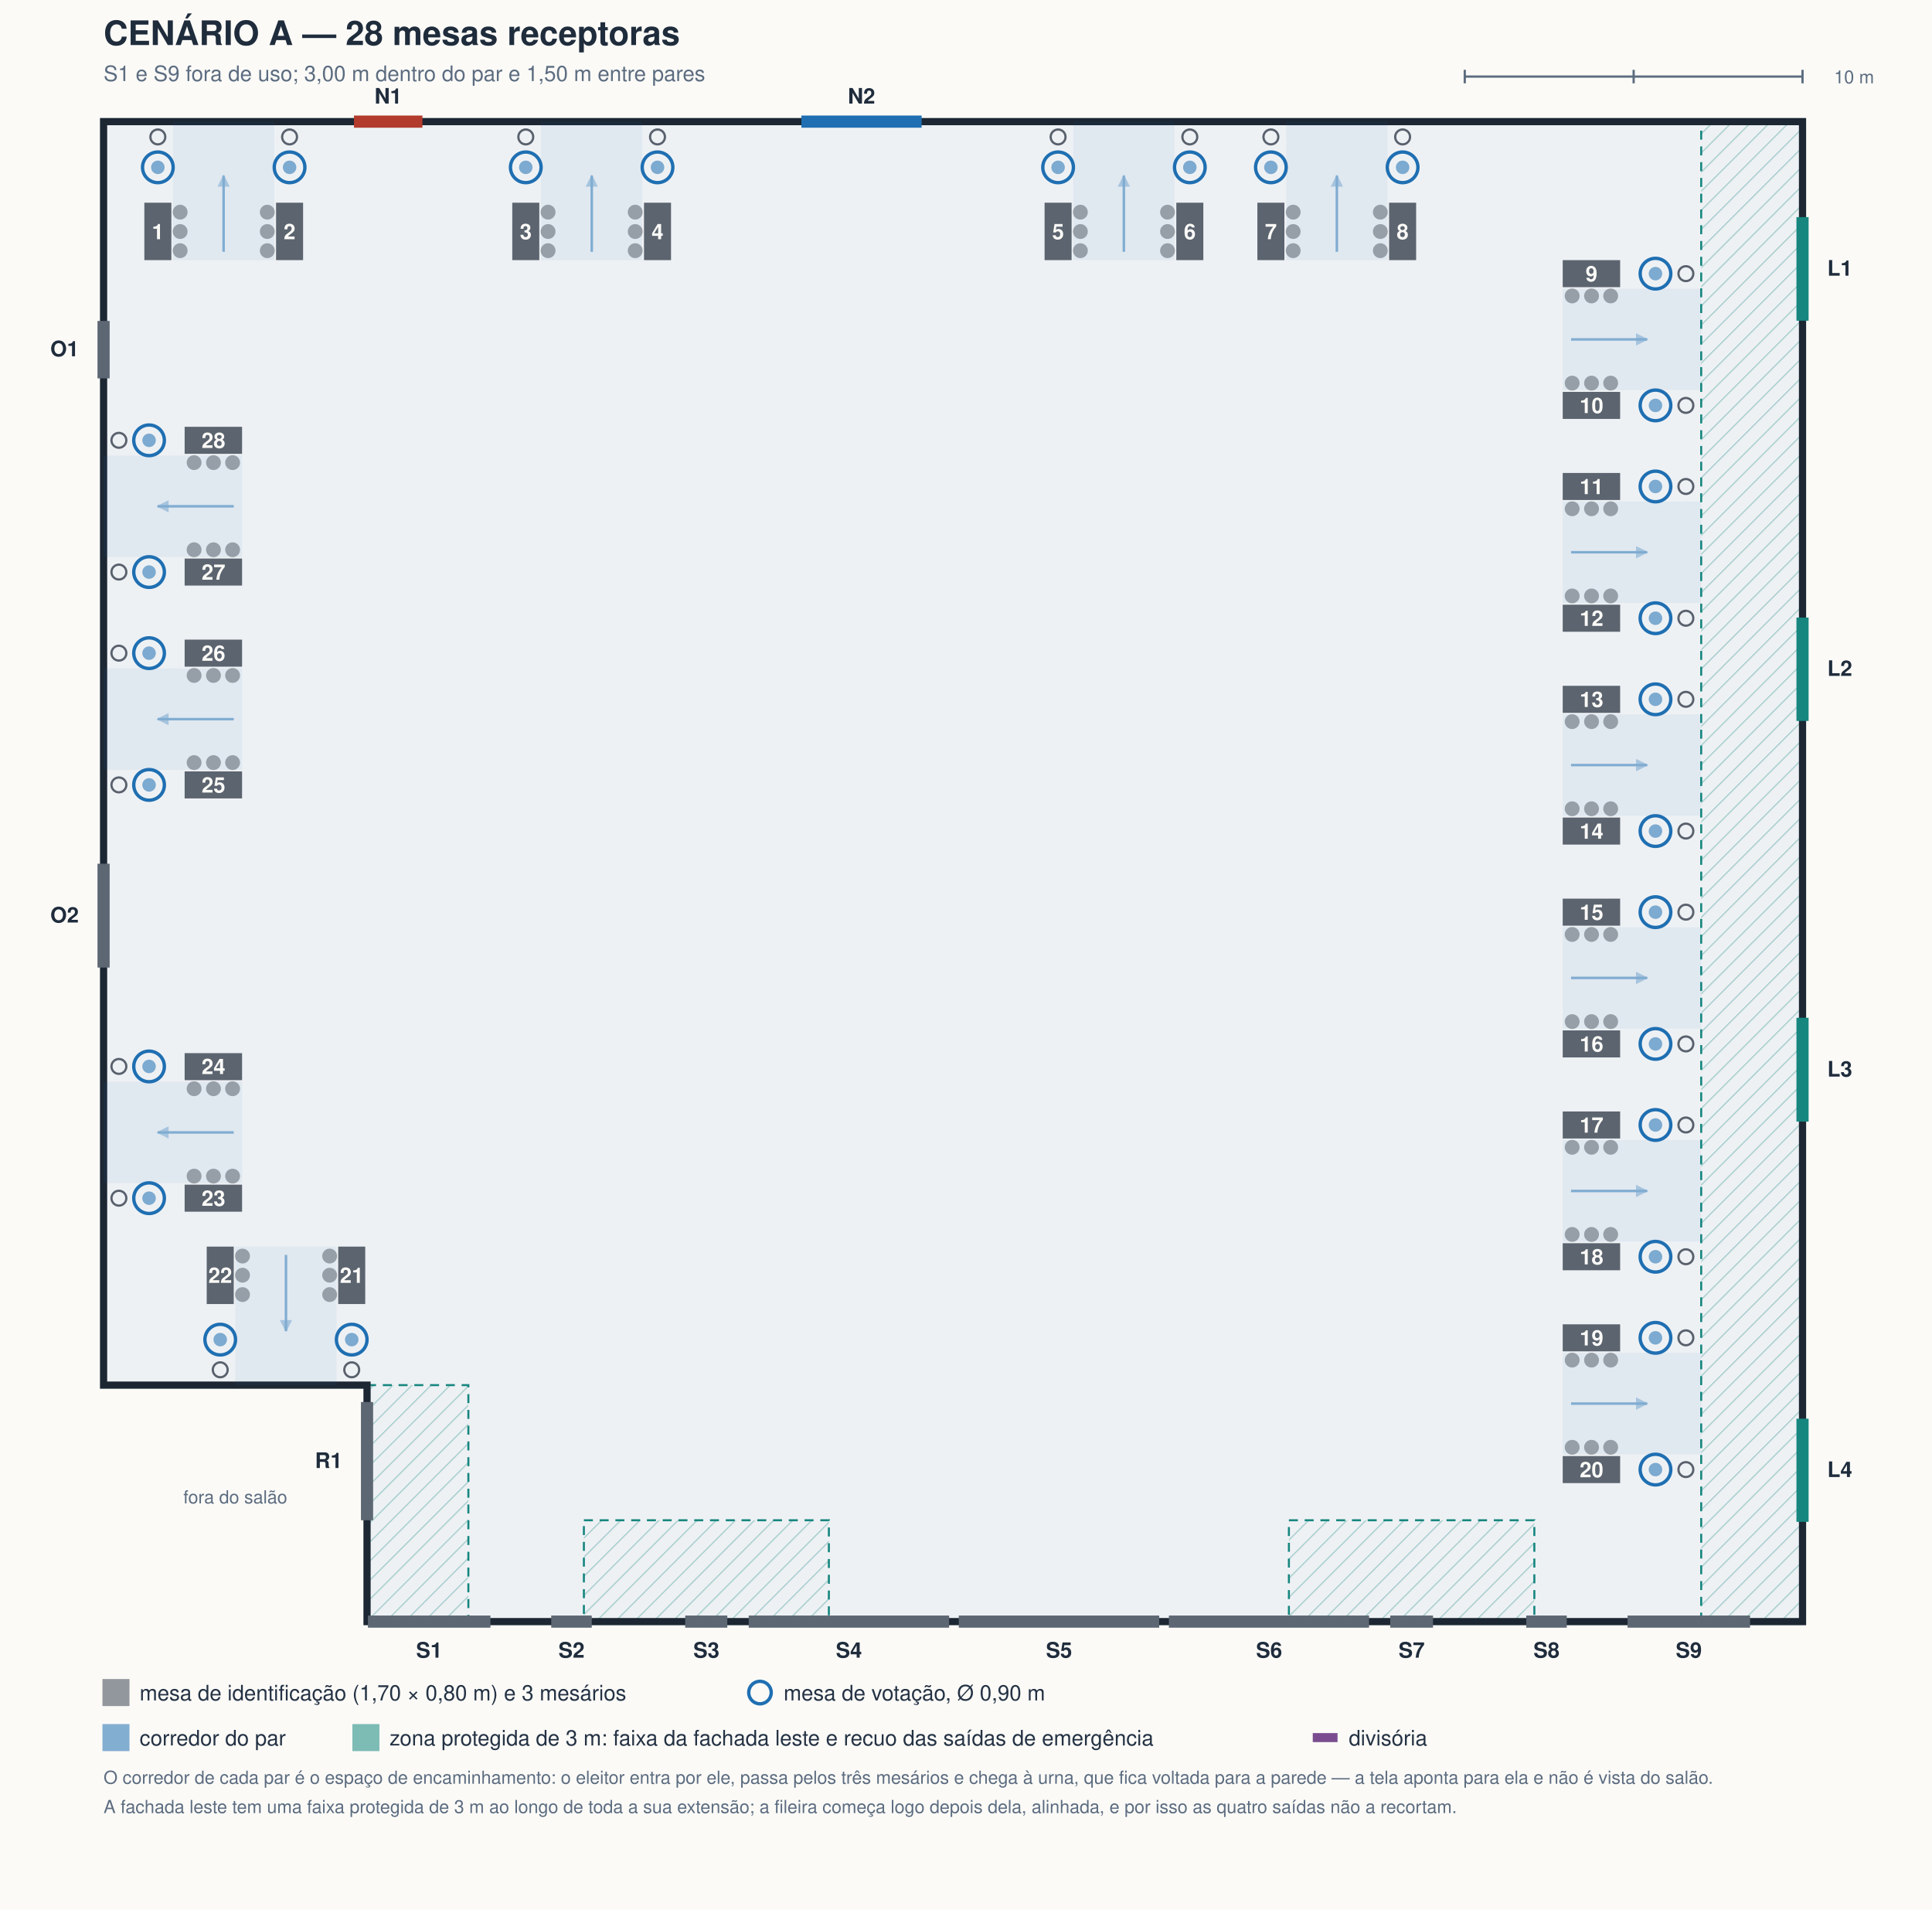
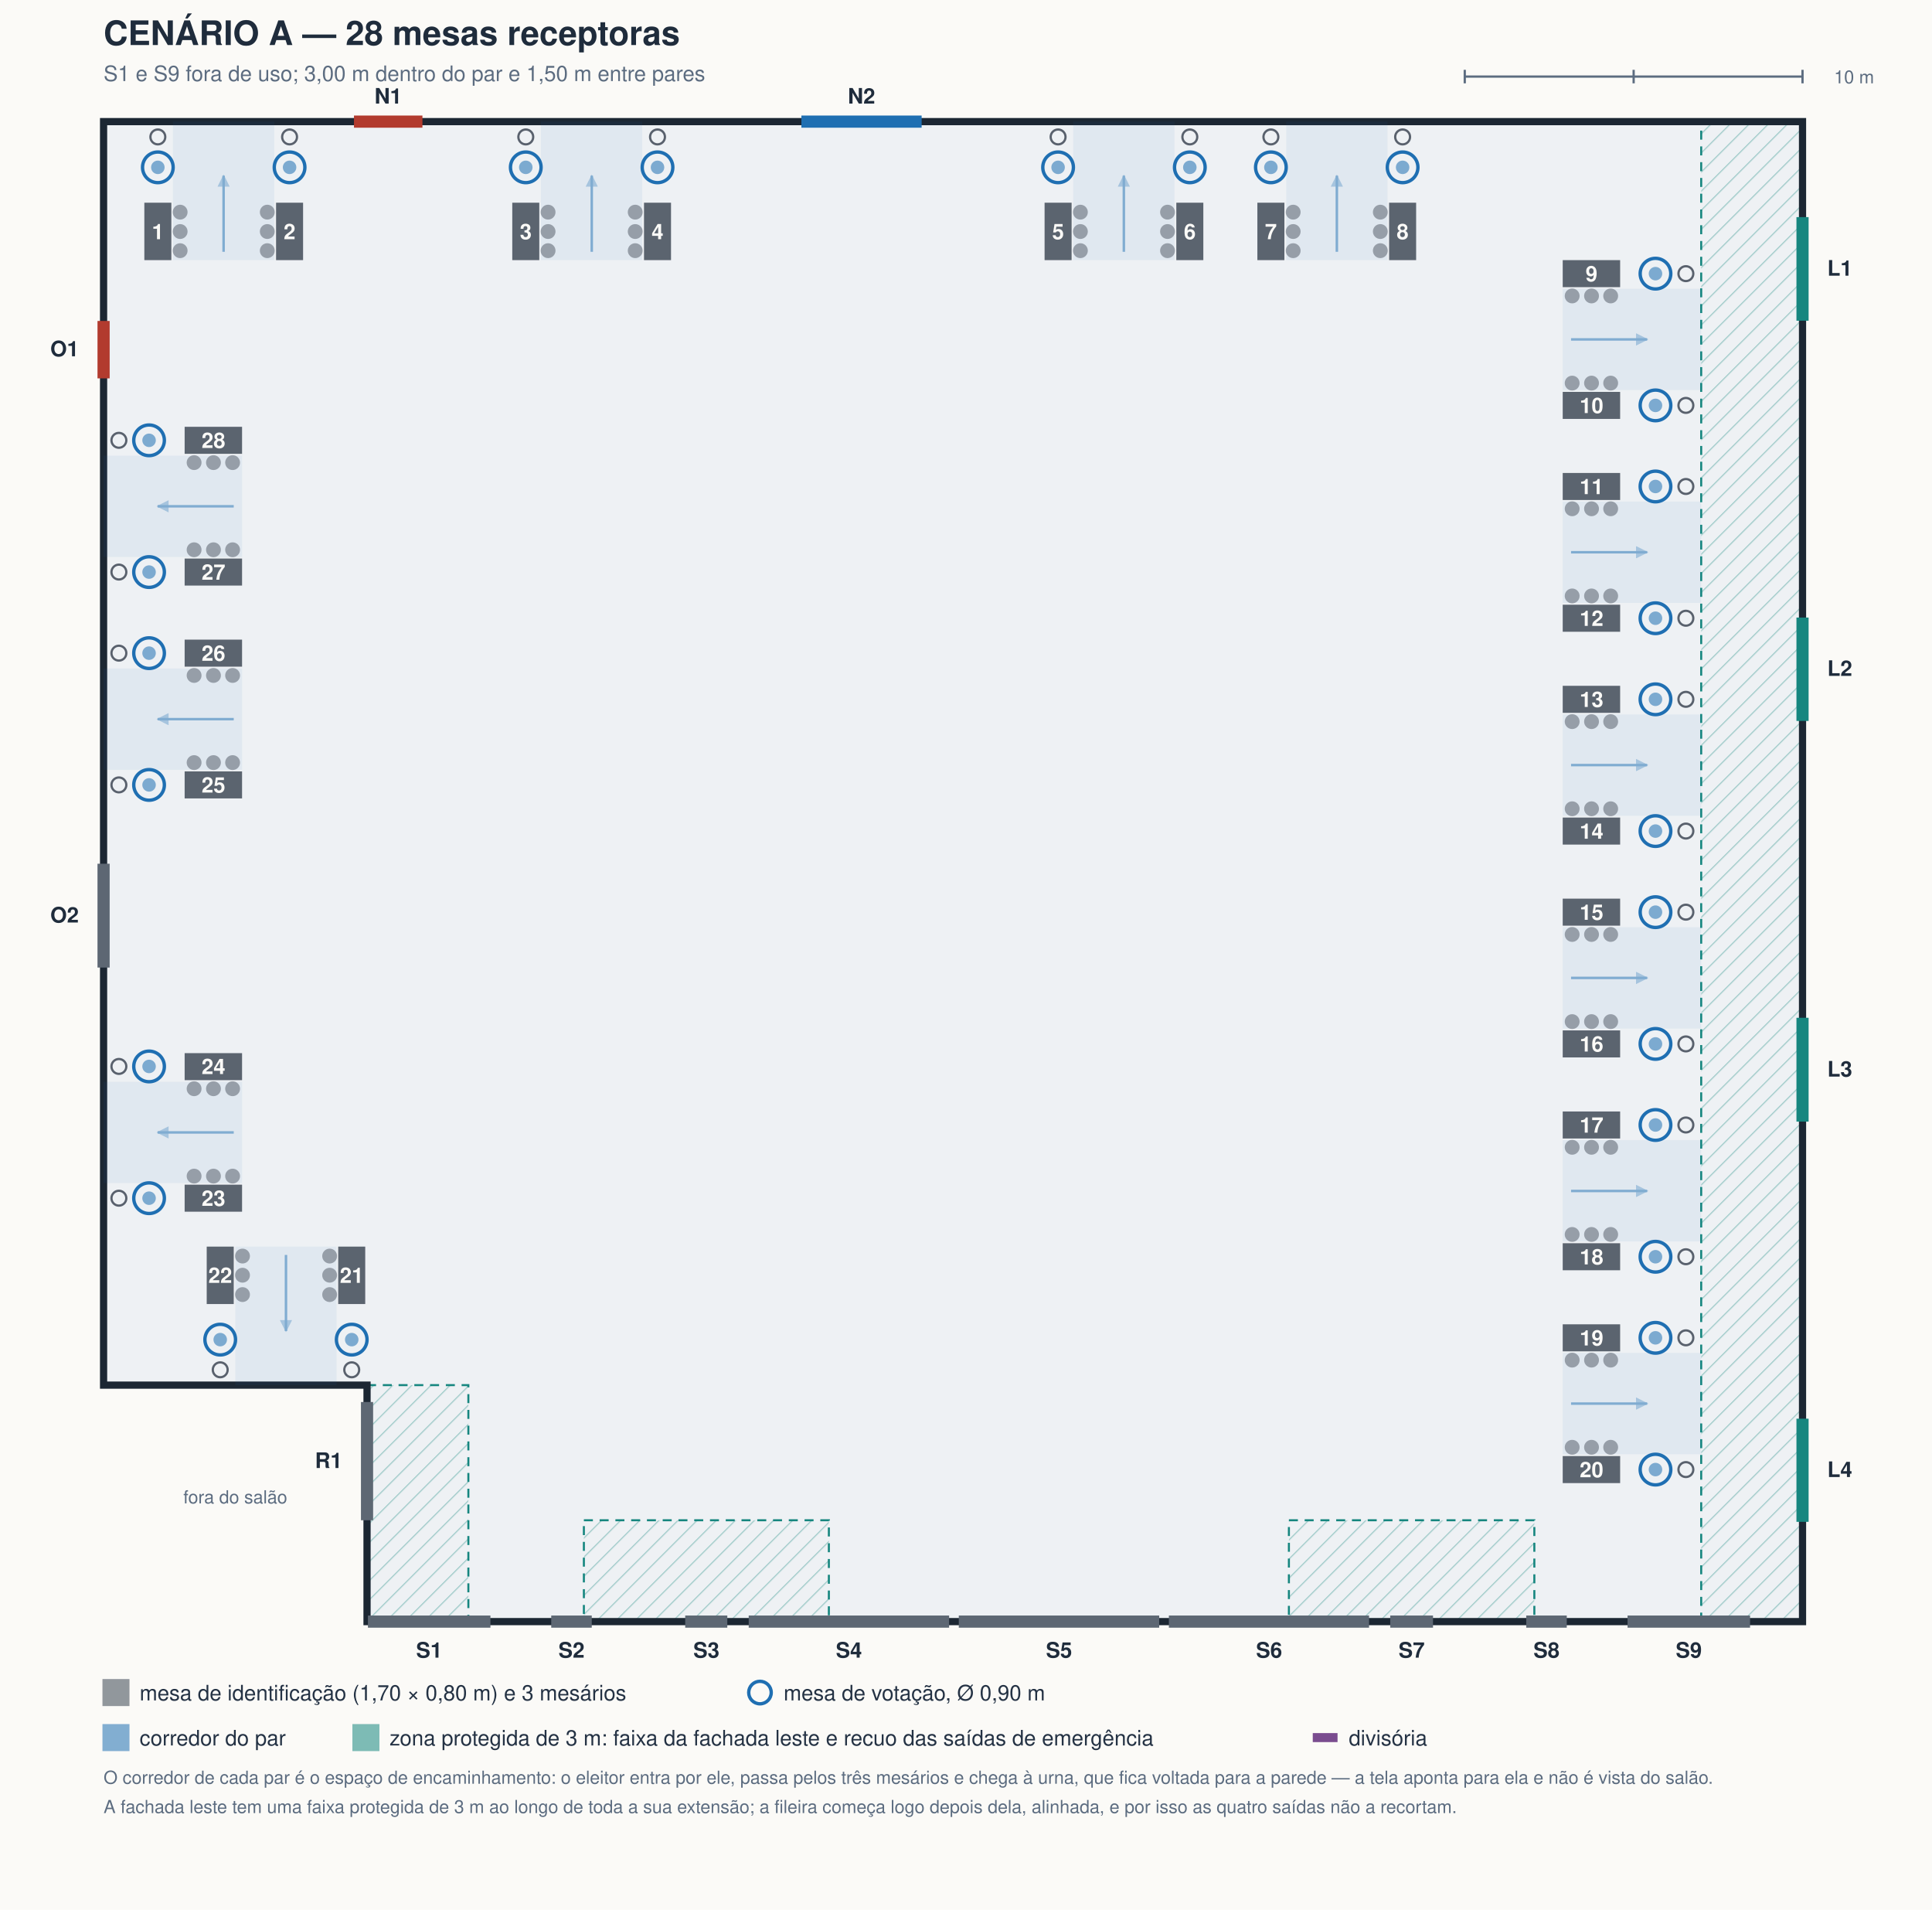
<svg xmlns="http://www.w3.org/2000/svg" viewBox="0 0 858 848" style="width:100%;height:auto" role="img" aria-label="CENÁRIO A — 28 mesas receptoras: S1 e S9 fora de uso; 3,00 m dentro do par e 1,50 m entre pares">
  <rect x="0" y="0" width="858" height="848" fill="#fbfaf7" />
  <defs>
    <marker id="seta" viewBox="0 0 10 10" refX="9" refY="5" markerWidth="5" markerHeight="5" orient="auto-start-reverse">
      <path d="M0 0L10 5L0 10z" fill="#1f6fb2" opacity=".6" />
    </marker>
    <pattern id="hach" width="6" height="6" patternUnits="userSpaceOnUse" patternTransform="rotate(45)">
      <line x1="0" y1="0" x2="0" y2="6" stroke="#16867f" stroke-width="1" opacity=".35" />
    </pattern>
  </defs>
  <polygon points="163.0,720.0 800.5,720.0 800.5,54.0 46.0,54.0 46.0,615.0 163.0,615.0" fill="#eef1f4" />
  <rect x="755.5" y="54.0" width="45.0" height="666.0" fill="url(#hach)" stroke="#16867f" stroke-width="0.9" stroke-dasharray="4 3" />
  <rect x="259.3" y="675.0" width="108.8" height="45.0" fill="url(#hach)" stroke="#16867f" stroke-width="0.9" stroke-dasharray="4 3" />
  <rect x="572.4" y="675.0" width="109.0" height="45.0" fill="url(#hach)" stroke="#16867f" stroke-width="0.9" stroke-dasharray="4 3" />
  <rect x="163.0" y="615.0" width="45.0" height="105.0" fill="url(#hach)" stroke="#16867f" stroke-width="0.9" stroke-dasharray="4 3" />
  <polygon points="163.0,720.0 800.5,720.0 800.5,54.0 46.0,54.0 46.0,615.0 163.0,615.0" fill="none" stroke="#1c2733" stroke-width="3.2" />
  <line x1="157.2" y1="54.0" x2="187.6" y2="54.0" stroke="#b23b2e" stroke-width="5.4" />
  <text x="172.4" y="46.0" font-family="ui-sans-serif,system-ui,'Segoe UI',Helvetica,Arial,sans-serif" font-size="9.5" fill="#1f2c3c" text-anchor="middle" font-weight="700">N1</text>
  <line x1="355.9" y1="54.0" x2="409.3" y2="54.0" stroke="#1f6fb2" stroke-width="5.4" />
  <text x="382.6" y="46.0" font-family="ui-sans-serif,system-ui,'Segoe UI',Helvetica,Arial,sans-serif" font-size="9.5" fill="#1f2c3c" text-anchor="middle" font-weight="700">N2</text>
  <line x1="800.5" y1="142.4" x2="800.5" y2="96.4" stroke="#16867f" stroke-width="5.4" />
  <text x="811.5" y="122.4" font-family="ui-sans-serif,system-ui,'Segoe UI',Helvetica,Arial,sans-serif" font-size="9.5" fill="#1f2c3c" text-anchor="start" font-weight="700">L1</text>
  <line x1="800.5" y1="320.1" x2="800.5" y2="274.2" stroke="#16867f" stroke-width="5.4" />
  <text x="811.5" y="300.1" font-family="ui-sans-serif,system-ui,'Segoe UI',Helvetica,Arial,sans-serif" font-size="9.5" fill="#1f2c3c" text-anchor="start" font-weight="700">L2</text>
  <line x1="800.5" y1="498.0" x2="800.5" y2="451.9" stroke="#16867f" stroke-width="5.4" />
  <text x="811.5" y="478.0" font-family="ui-sans-serif,system-ui,'Segoe UI',Helvetica,Arial,sans-serif" font-size="9.5" fill="#1f2c3c" text-anchor="start" font-weight="700">L3</text>
  <line x1="800.5" y1="675.7" x2="800.5" y2="629.9" stroke="#16867f" stroke-width="5.4" />
  <text x="811.5" y="655.8" font-family="ui-sans-serif,system-ui,'Segoe UI',Helvetica,Arial,sans-serif" font-size="9.5" fill="#1f2c3c" text-anchor="start" font-weight="700">L4</text>
  <line x1="163.4" y1="720.0" x2="217.8" y2="720.0" stroke="#5d6773" stroke-width="5.4" />
  <text x="190.6" y="736.0" font-family="ui-sans-serif,system-ui,'Segoe UI',Helvetica,Arial,sans-serif" font-size="9.5" fill="#1f2c3c" text-anchor="middle" font-weight="700">S1</text>
  <line x1="244.8" y1="720.0" x2="262.8" y2="720.0" stroke="#5d6773" stroke-width="5.4" />
  <text x="253.8" y="736.0" font-family="ui-sans-serif,system-ui,'Segoe UI',Helvetica,Arial,sans-serif" font-size="9.5" fill="#1f2c3c" text-anchor="middle" font-weight="700">S2</text>
  <line x1="304.3" y1="720.0" x2="323.0" y2="720.0" stroke="#5d6773" stroke-width="5.4" />
  <text x="313.7" y="736.0" font-family="ui-sans-serif,system-ui,'Segoe UI',Helvetica,Arial,sans-serif" font-size="9.5" fill="#1f2c3c" text-anchor="middle" font-weight="700">S3</text>
  <line x1="332.5" y1="720.0" x2="421.5" y2="720.0" stroke="#5d6773" stroke-width="5.4" />
  <text x="377.0" y="736.0" font-family="ui-sans-serif,system-ui,'Segoe UI',Helvetica,Arial,sans-serif" font-size="9.5" fill="#1f2c3c" text-anchor="middle" font-weight="700">S4</text>
  <line x1="425.8" y1="720.0" x2="514.8" y2="720.0" stroke="#5d6773" stroke-width="5.4" />
  <text x="470.3" y="736.0" font-family="ui-sans-serif,system-ui,'Segoe UI',Helvetica,Arial,sans-serif" font-size="9.5" fill="#1f2c3c" text-anchor="middle" font-weight="700">S5</text>
  <line x1="519.1" y1="720.0" x2="608.0" y2="720.0" stroke="#5d6773" stroke-width="5.4" />
  <text x="563.6" y="736.0" font-family="ui-sans-serif,system-ui,'Segoe UI',Helvetica,Arial,sans-serif" font-size="9.5" fill="#1f2c3c" text-anchor="middle" font-weight="700">S6</text>
  <line x1="617.4" y1="720.0" x2="636.4" y2="720.0" stroke="#5d6773" stroke-width="5.4" />
  <text x="626.9" y="736.0" font-family="ui-sans-serif,system-ui,'Segoe UI',Helvetica,Arial,sans-serif" font-size="9.5" fill="#1f2c3c" text-anchor="middle" font-weight="700">S7</text>
  <line x1="677.8" y1="720.0" x2="695.8" y2="720.0" stroke="#5d6773" stroke-width="5.4" />
  <text x="686.8" y="736.0" font-family="ui-sans-serif,system-ui,'Segoe UI',Helvetica,Arial,sans-serif" font-size="9.5" fill="#1f2c3c" text-anchor="middle" font-weight="700">S8</text>
  <line x1="722.8" y1="720.0" x2="777.2" y2="720.0" stroke="#5d6773" stroke-width="5.4" />
  <text x="750.0" y="736.0" font-family="ui-sans-serif,system-ui,'Segoe UI',Helvetica,Arial,sans-serif" font-size="9.5" fill="#1f2c3c" text-anchor="middle" font-weight="700">S9</text>
-   <line x1="46.0" y1="168.0" x2="46.0" y2="142.5" stroke="#5d6773" stroke-width="5.4" />
+   <line x1="46.0" y1="168.0" x2="46.0" y2="142.5" stroke="#b23b2e" stroke-width="5.4" />
  <text x="35.0" y="158.2" font-family="ui-sans-serif,system-ui,'Segoe UI',Helvetica,Arial,sans-serif" font-size="9.5" fill="#1f2c3c" text-anchor="end" font-weight="700">O1</text>
  <line x1="46.0" y1="429.6" x2="46.0" y2="383.5" stroke="#5d6773" stroke-width="5.4" />
  <text x="35.0" y="409.6" font-family="ui-sans-serif,system-ui,'Segoe UI',Helvetica,Arial,sans-serif" font-size="9.5" fill="#1f2c3c" text-anchor="end" font-weight="700">O2</text>
  <line x1="163.0" y1="675.0" x2="163.0" y2="622.5" stroke="#5d6773" stroke-width="5.4" />
  <text x="152.0" y="651.8" font-family="ui-sans-serif,system-ui,'Segoe UI',Helvetica,Arial,sans-serif" font-size="9.5" fill="#1f2c3c" text-anchor="end" font-weight="700">R1</text>
  <rect x="76.8" y="54.0" width="45.0" height="61.5" fill="#1f6fb2" opacity=".07" />
  <path d="M99.3 111.8L99.3 78.0" stroke="#1f6fb2" stroke-width="1.1" opacity=".5" marker-end="url(#seta)" />
  <rect x="64.1" y="90.0" width="12.0" height="25.5" fill="#3b4552" opacity=".82" />
  <circle cx="70.1" cy="74.3" r="6.8" fill="none" stroke="#1f6fb2" stroke-width="1.5" />
  <circle cx="70.1" cy="74.3" r="3.0" fill="#1f6fb2" opacity=".55" />
  <circle cx="70.1" cy="60.8" r="3.3" fill="none" stroke="#59616d" stroke-width="1" />
  <circle cx="80.0" cy="94.2" r="3.3" fill="#59616d" opacity=".55" />
  <circle cx="80.0" cy="102.8" r="3.3" fill="#59616d" opacity=".55" />
  <circle cx="80.0" cy="111.3" r="3.3" fill="#59616d" opacity=".55" />
  <text x="70.1" y="106.2" font-family="ui-sans-serif,system-ui,'Segoe UI',Helvetica,Arial,sans-serif" font-size="9.5" font-weight="700" fill="#fbfaf7" text-anchor="middle">1</text>
  <rect x="122.6" y="90.0" width="12.0" height="25.5" fill="#3b4552" opacity=".82" />
  <circle cx="128.6" cy="74.3" r="6.8" fill="none" stroke="#1f6fb2" stroke-width="1.5" />
  <circle cx="128.6" cy="74.3" r="3.0" fill="#1f6fb2" opacity=".55" />
  <circle cx="128.6" cy="60.8" r="3.3" fill="none" stroke="#59616d" stroke-width="1" />
  <circle cx="118.7" cy="94.2" r="3.3" fill="#59616d" opacity=".55" />
  <circle cx="118.7" cy="102.8" r="3.3" fill="#59616d" opacity=".55" />
  <circle cx="118.7" cy="111.3" r="3.3" fill="#59616d" opacity=".55" />
  <text x="128.6" y="106.2" font-family="ui-sans-serif,system-ui,'Segoe UI',Helvetica,Arial,sans-serif" font-size="9.5" font-weight="700" fill="#fbfaf7" text-anchor="middle">2</text>
  <rect x="240.2" y="54.0" width="45.0" height="61.5" fill="#1f6fb2" opacity=".07" />
  <path d="M262.8 111.8L262.8 78.0" stroke="#1f6fb2" stroke-width="1.1" opacity=".5" marker-end="url(#seta)" />
  <rect x="227.5" y="90.0" width="12.0" height="25.5" fill="#3b4552" opacity=".82" />
  <circle cx="233.5" cy="74.3" r="6.8" fill="none" stroke="#1f6fb2" stroke-width="1.5" />
  <circle cx="233.5" cy="74.3" r="3.0" fill="#1f6fb2" opacity=".55" />
  <circle cx="233.5" cy="60.8" r="3.3" fill="none" stroke="#59616d" stroke-width="1" />
  <circle cx="243.4" cy="94.2" r="3.3" fill="#59616d" opacity=".55" />
  <circle cx="243.4" cy="102.8" r="3.3" fill="#59616d" opacity=".55" />
  <circle cx="243.4" cy="111.3" r="3.3" fill="#59616d" opacity=".55" />
  <text x="233.5" y="106.2" font-family="ui-sans-serif,system-ui,'Segoe UI',Helvetica,Arial,sans-serif" font-size="9.5" font-weight="700" fill="#fbfaf7" text-anchor="middle">3</text>
  <rect x="286.0" y="90.0" width="12.0" height="25.5" fill="#3b4552" opacity=".82" />
  <circle cx="292.0" cy="74.3" r="6.8" fill="none" stroke="#1f6fb2" stroke-width="1.5" />
  <circle cx="292.0" cy="74.3" r="3.0" fill="#1f6fb2" opacity=".55" />
  <circle cx="292.0" cy="60.8" r="3.3" fill="none" stroke="#59616d" stroke-width="1" />
  <circle cx="282.1" cy="94.2" r="3.3" fill="#59616d" opacity=".55" />
  <circle cx="282.1" cy="102.8" r="3.3" fill="#59616d" opacity=".55" />
  <circle cx="282.1" cy="111.3" r="3.3" fill="#59616d" opacity=".55" />
  <text x="292.0" y="106.2" font-family="ui-sans-serif,system-ui,'Segoe UI',Helvetica,Arial,sans-serif" font-size="9.5" font-weight="700" fill="#fbfaf7" text-anchor="middle">4</text>
  <rect x="476.6" y="54.0" width="45.0" height="61.5" fill="#1f6fb2" opacity=".07" />
  <path d="M499.1 111.8L499.1 78.0" stroke="#1f6fb2" stroke-width="1.1" opacity=".5" marker-end="url(#seta)" />
  <rect x="463.9" y="90.0" width="12.0" height="25.5" fill="#3b4552" opacity=".82" />
  <circle cx="469.9" cy="74.3" r="6.8" fill="none" stroke="#1f6fb2" stroke-width="1.5" />
  <circle cx="469.9" cy="74.3" r="3.0" fill="#1f6fb2" opacity=".55" />
  <circle cx="469.9" cy="60.8" r="3.3" fill="none" stroke="#59616d" stroke-width="1" />
  <circle cx="479.8" cy="94.2" r="3.3" fill="#59616d" opacity=".55" />
  <circle cx="479.8" cy="102.8" r="3.3" fill="#59616d" opacity=".55" />
  <circle cx="479.8" cy="111.3" r="3.3" fill="#59616d" opacity=".55" />
  <text x="469.9" y="106.2" font-family="ui-sans-serif,system-ui,'Segoe UI',Helvetica,Arial,sans-serif" font-size="9.5" font-weight="700" fill="#fbfaf7" text-anchor="middle">5</text>
  <rect x="522.4" y="90.0" width="12.0" height="25.5" fill="#3b4552" opacity=".82" />
  <circle cx="528.4" cy="74.3" r="6.8" fill="none" stroke="#1f6fb2" stroke-width="1.5" />
  <circle cx="528.4" cy="74.3" r="3.0" fill="#1f6fb2" opacity=".55" />
  <circle cx="528.4" cy="60.8" r="3.3" fill="none" stroke="#59616d" stroke-width="1" />
  <circle cx="518.5" cy="94.2" r="3.3" fill="#59616d" opacity=".55" />
  <circle cx="518.5" cy="102.8" r="3.3" fill="#59616d" opacity=".55" />
  <circle cx="518.5" cy="111.3" r="3.3" fill="#59616d" opacity=".55" />
  <text x="528.4" y="106.2" font-family="ui-sans-serif,system-ui,'Segoe UI',Helvetica,Arial,sans-serif" font-size="9.5" font-weight="700" fill="#fbfaf7" text-anchor="middle">6</text>
  <rect x="571.2" y="54.0" width="45.0" height="61.5" fill="#1f6fb2" opacity=".07" />
  <path d="M593.7 111.8L593.7 78.0" stroke="#1f6fb2" stroke-width="1.1" opacity=".5" marker-end="url(#seta)" />
  <rect x="558.4" y="90.0" width="12.0" height="25.5" fill="#3b4552" opacity=".82" />
  <circle cx="564.4" cy="74.3" r="6.8" fill="none" stroke="#1f6fb2" stroke-width="1.5" />
  <circle cx="564.4" cy="74.3" r="3.0" fill="#1f6fb2" opacity=".55" />
  <circle cx="564.4" cy="60.8" r="3.3" fill="none" stroke="#59616d" stroke-width="1" />
  <circle cx="574.3" cy="94.2" r="3.3" fill="#59616d" opacity=".55" />
  <circle cx="574.3" cy="102.8" r="3.3" fill="#59616d" opacity=".55" />
  <circle cx="574.3" cy="111.3" r="3.3" fill="#59616d" opacity=".55" />
  <text x="564.4" y="106.2" font-family="ui-sans-serif,system-ui,'Segoe UI',Helvetica,Arial,sans-serif" font-size="9.5" font-weight="700" fill="#fbfaf7" text-anchor="middle">7</text>
  <rect x="616.9" y="90.0" width="12.0" height="25.5" fill="#3b4552" opacity=".82" />
  <circle cx="622.9" cy="74.3" r="6.8" fill="none" stroke="#1f6fb2" stroke-width="1.5" />
  <circle cx="622.9" cy="74.3" r="3.0" fill="#1f6fb2" opacity=".55" />
  <circle cx="622.9" cy="60.8" r="3.3" fill="none" stroke="#59616d" stroke-width="1" />
  <circle cx="613.0" cy="94.2" r="3.3" fill="#59616d" opacity=".55" />
  <circle cx="613.0" cy="102.8" r="3.3" fill="#59616d" opacity=".55" />
  <circle cx="613.0" cy="111.3" r="3.3" fill="#59616d" opacity=".55" />
  <text x="622.9" y="106.2" font-family="ui-sans-serif,system-ui,'Segoe UI',Helvetica,Arial,sans-serif" font-size="9.5" font-weight="700" fill="#fbfaf7" text-anchor="middle">8</text>
  <rect x="104.5" y="553.5" width="45.0" height="61.5" fill="#1f6fb2" opacity=".07" />
  <path d="M127.0 557.2L127.0 591.0" stroke="#1f6fb2" stroke-width="1.1" opacity=".5" marker-end="url(#seta)" />
  <rect x="91.8" y="553.5" width="12.0" height="25.5" fill="#3b4552" opacity=".82" />
  <circle cx="97.8" cy="594.8" r="6.8" fill="none" stroke="#1f6fb2" stroke-width="1.5" />
  <circle cx="97.8" cy="594.8" r="3.0" fill="#1f6fb2" opacity=".55" />
  <circle cx="97.8" cy="608.2" r="3.3" fill="none" stroke="#59616d" stroke-width="1" />
  <circle cx="107.7" cy="574.8" r="3.3" fill="#59616d" opacity=".55" />
  <circle cx="107.7" cy="566.2" r="3.3" fill="#59616d" opacity=".55" />
  <circle cx="107.7" cy="557.7" r="3.3" fill="#59616d" opacity=".55" />
  <text x="97.8" y="569.6" font-family="ui-sans-serif,system-ui,'Segoe UI',Helvetica,Arial,sans-serif" font-size="9.5" font-weight="700" fill="#fbfaf7" text-anchor="middle">22</text>
  <rect x="150.2" y="553.5" width="12.0" height="25.5" fill="#3b4552" opacity=".82" />
  <circle cx="156.2" cy="594.8" r="6.8" fill="none" stroke="#1f6fb2" stroke-width="1.5" />
  <circle cx="156.2" cy="594.8" r="3.0" fill="#1f6fb2" opacity=".55" />
  <circle cx="156.2" cy="608.2" r="3.3" fill="none" stroke="#59616d" stroke-width="1" />
  <circle cx="146.4" cy="574.8" r="3.3" fill="#59616d" opacity=".55" />
  <circle cx="146.4" cy="566.2" r="3.3" fill="#59616d" opacity=".55" />
  <circle cx="146.4" cy="557.7" r="3.3" fill="#59616d" opacity=".55" />
  <text x="156.2" y="569.6" font-family="ui-sans-serif,system-ui,'Segoe UI',Helvetica,Arial,sans-serif" font-size="9.5" font-weight="700" fill="#fbfaf7" text-anchor="middle">21</text>
  <rect x="46.0" y="480.3" width="61.5" height="45.0" fill="#1f6fb2" opacity=".07" />
  <path d="M103.8 502.8L70.0 502.8" stroke="#1f6fb2" stroke-width="1.1" opacity=".5" marker-end="url(#seta)" />
  <rect x="82.0" y="526.0" width="25.5" height="12.0" fill="#3b4552" opacity=".82" />
  <circle cx="66.2" cy="532.0" r="6.8" fill="none" stroke="#1f6fb2" stroke-width="1.5" />
  <circle cx="66.2" cy="532.0" r="3.0" fill="#1f6fb2" opacity=".55" />
  <circle cx="52.8" cy="532.0" r="3.3" fill="none" stroke="#59616d" stroke-width="1" />
  <circle cx="86.2" cy="522.2" r="3.3" fill="#59616d" opacity=".55" />
  <circle cx="94.8" cy="522.2" r="3.3" fill="#59616d" opacity=".55" />
  <circle cx="103.3" cy="522.2" r="3.3" fill="#59616d" opacity=".55" />
  <text x="94.8" y="535.4" font-family="ui-sans-serif,system-ui,'Segoe UI',Helvetica,Arial,sans-serif" font-size="9.5" font-weight="700" fill="#fbfaf7" text-anchor="middle">23</text>
  <rect x="82.0" y="467.6" width="25.5" height="12.0" fill="#3b4552" opacity=".82" />
  <circle cx="66.2" cy="473.5" r="6.8" fill="none" stroke="#1f6fb2" stroke-width="1.5" />
  <circle cx="66.2" cy="473.5" r="3.0" fill="#1f6fb2" opacity=".55" />
  <circle cx="52.8" cy="473.5" r="3.3" fill="none" stroke="#59616d" stroke-width="1" />
  <circle cx="86.2" cy="483.4" r="3.3" fill="#59616d" opacity=".55" />
  <circle cx="94.8" cy="483.4" r="3.3" fill="#59616d" opacity=".55" />
  <circle cx="103.3" cy="483.4" r="3.3" fill="#59616d" opacity=".55" />
  <text x="94.8" y="476.9" font-family="ui-sans-serif,system-ui,'Segoe UI',Helvetica,Arial,sans-serif" font-size="9.5" font-weight="700" fill="#fbfaf7" text-anchor="middle">24</text>
  <rect x="46.0" y="296.8" width="61.5" height="45.0" fill="#1f6fb2" opacity=".07" />
  <path d="M103.8 319.3L70.0 319.3" stroke="#1f6fb2" stroke-width="1.1" opacity=".5" marker-end="url(#seta)" />
  <rect x="82.0" y="342.5" width="25.5" height="12.0" fill="#3b4552" opacity=".82" />
  <circle cx="66.2" cy="348.5" r="6.8" fill="none" stroke="#1f6fb2" stroke-width="1.5" />
  <circle cx="66.2" cy="348.5" r="3.0" fill="#1f6fb2" opacity=".55" />
  <circle cx="52.8" cy="348.5" r="3.3" fill="none" stroke="#59616d" stroke-width="1" />
  <circle cx="86.2" cy="338.6" r="3.3" fill="#59616d" opacity=".55" />
  <circle cx="94.8" cy="338.6" r="3.3" fill="#59616d" opacity=".55" />
  <circle cx="103.3" cy="338.6" r="3.3" fill="#59616d" opacity=".55" />
  <text x="94.8" y="351.9" font-family="ui-sans-serif,system-ui,'Segoe UI',Helvetica,Arial,sans-serif" font-size="9.5" font-weight="700" fill="#fbfaf7" text-anchor="middle">25</text>
  <rect x="82.0" y="284.0" width="25.5" height="12.0" fill="#3b4552" opacity=".82" />
  <circle cx="66.2" cy="290.0" r="6.8" fill="none" stroke="#1f6fb2" stroke-width="1.5" />
  <circle cx="66.2" cy="290.0" r="3.0" fill="#1f6fb2" opacity=".55" />
  <circle cx="52.8" cy="290.0" r="3.3" fill="none" stroke="#59616d" stroke-width="1" />
  <circle cx="86.2" cy="299.9" r="3.3" fill="#59616d" opacity=".55" />
  <circle cx="94.8" cy="299.9" r="3.3" fill="#59616d" opacity=".55" />
  <circle cx="103.3" cy="299.9" r="3.3" fill="#59616d" opacity=".55" />
  <text x="94.8" y="293.4" font-family="ui-sans-serif,system-ui,'Segoe UI',Helvetica,Arial,sans-serif" font-size="9.5" font-weight="700" fill="#fbfaf7" text-anchor="middle">26</text>
  <rect x="46.0" y="202.3" width="61.5" height="45.0" fill="#1f6fb2" opacity=".07" />
  <path d="M103.8 224.8L70.0 224.8" stroke="#1f6fb2" stroke-width="1.1" opacity=".5" marker-end="url(#seta)" />
  <rect x="82.0" y="248.0" width="25.5" height="12.0" fill="#3b4552" opacity=".82" />
  <circle cx="66.2" cy="254.0" r="6.8" fill="none" stroke="#1f6fb2" stroke-width="1.5" />
  <circle cx="66.2" cy="254.0" r="3.0" fill="#1f6fb2" opacity=".55" />
  <circle cx="52.8" cy="254.0" r="3.3" fill="none" stroke="#59616d" stroke-width="1" />
  <circle cx="86.2" cy="244.1" r="3.3" fill="#59616d" opacity=".55" />
  <circle cx="94.8" cy="244.1" r="3.3" fill="#59616d" opacity=".55" />
  <circle cx="103.3" cy="244.1" r="3.3" fill="#59616d" opacity=".55" />
  <text x="94.8" y="257.4" font-family="ui-sans-serif,system-ui,'Segoe UI',Helvetica,Arial,sans-serif" font-size="9.5" font-weight="700" fill="#fbfaf7" text-anchor="middle">27</text>
  <rect x="82.0" y="189.5" width="25.5" height="12.0" fill="#3b4552" opacity=".82" />
  <circle cx="66.2" cy="195.5" r="6.8" fill="none" stroke="#1f6fb2" stroke-width="1.5" />
  <circle cx="66.2" cy="195.5" r="3.0" fill="#1f6fb2" opacity=".55" />
  <circle cx="52.8" cy="195.5" r="3.3" fill="none" stroke="#59616d" stroke-width="1" />
  <circle cx="86.2" cy="205.4" r="3.3" fill="#59616d" opacity=".55" />
  <circle cx="94.8" cy="205.4" r="3.3" fill="#59616d" opacity=".55" />
  <circle cx="103.3" cy="205.4" r="3.3" fill="#59616d" opacity=".55" />
  <text x="94.8" y="198.9" font-family="ui-sans-serif,system-ui,'Segoe UI',Helvetica,Arial,sans-serif" font-size="9.5" font-weight="700" fill="#fbfaf7" text-anchor="middle">28</text>
  <rect x="694.0" y="600.7" width="61.5" height="45.0" fill="#1f6fb2" opacity=".07" />
  <path d="M697.7 623.2L731.5 623.2" stroke="#1f6fb2" stroke-width="1.1" opacity=".5" marker-end="url(#seta)" />
  <rect x="694.0" y="646.5" width="25.5" height="12.0" fill="#3b4552" opacity=".82" />
  <circle cx="735.2" cy="652.5" r="6.8" fill="none" stroke="#1f6fb2" stroke-width="1.5" />
  <circle cx="735.2" cy="652.5" r="3.0" fill="#1f6fb2" opacity=".55" />
  <circle cx="748.7" cy="652.5" r="3.3" fill="none" stroke="#59616d" stroke-width="1" />
  <circle cx="715.3" cy="642.6" r="3.3" fill="#59616d" opacity=".55" />
  <circle cx="706.8" cy="642.6" r="3.3" fill="#59616d" opacity=".55" />
  <circle cx="698.2" cy="642.6" r="3.3" fill="#59616d" opacity=".55" />
  <text x="706.8" y="655.9" font-family="ui-sans-serif,system-ui,'Segoe UI',Helvetica,Arial,sans-serif" font-size="9.5" font-weight="700" fill="#fbfaf7" text-anchor="middle">20</text>
  <rect x="694.0" y="588.0" width="25.5" height="12.0" fill="#3b4552" opacity=".82" />
  <circle cx="735.2" cy="594.0" r="6.8" fill="none" stroke="#1f6fb2" stroke-width="1.5" />
  <circle cx="735.2" cy="594.0" r="3.0" fill="#1f6fb2" opacity=".55" />
  <circle cx="748.7" cy="594.0" r="3.3" fill="none" stroke="#59616d" stroke-width="1" />
  <circle cx="715.3" cy="603.9" r="3.3" fill="#59616d" opacity=".55" />
  <circle cx="706.8" cy="603.9" r="3.3" fill="#59616d" opacity=".55" />
  <circle cx="698.2" cy="603.9" r="3.3" fill="#59616d" opacity=".55" />
  <text x="706.8" y="597.4" font-family="ui-sans-serif,system-ui,'Segoe UI',Helvetica,Arial,sans-serif" font-size="9.5" font-weight="700" fill="#fbfaf7" text-anchor="middle">19</text>
  <rect x="694.0" y="506.2" width="61.5" height="45.0" fill="#1f6fb2" opacity=".07" />
  <path d="M697.7 528.8L731.5 528.8" stroke="#1f6fb2" stroke-width="1.1" opacity=".5" marker-end="url(#seta)" />
  <rect x="694.0" y="552.0" width="25.5" height="12.0" fill="#3b4552" opacity=".82" />
  <circle cx="735.2" cy="558.0" r="6.8" fill="none" stroke="#1f6fb2" stroke-width="1.5" />
  <circle cx="735.2" cy="558.0" r="3.0" fill="#1f6fb2" opacity=".55" />
  <circle cx="748.7" cy="558.0" r="3.3" fill="none" stroke="#59616d" stroke-width="1" />
  <circle cx="715.3" cy="548.1" r="3.3" fill="#59616d" opacity=".55" />
  <circle cx="706.8" cy="548.1" r="3.3" fill="#59616d" opacity=".55" />
  <circle cx="698.2" cy="548.1" r="3.3" fill="#59616d" opacity=".55" />
  <text x="706.8" y="561.4" font-family="ui-sans-serif,system-ui,'Segoe UI',Helvetica,Arial,sans-serif" font-size="9.5" font-weight="700" fill="#fbfaf7" text-anchor="middle">18</text>
  <rect x="694.0" y="493.5" width="25.5" height="12.0" fill="#3b4552" opacity=".82" />
  <circle cx="735.2" cy="499.5" r="6.8" fill="none" stroke="#1f6fb2" stroke-width="1.5" />
  <circle cx="735.2" cy="499.5" r="3.0" fill="#1f6fb2" opacity=".55" />
  <circle cx="748.7" cy="499.5" r="3.3" fill="none" stroke="#59616d" stroke-width="1" />
  <circle cx="715.3" cy="509.4" r="3.3" fill="#59616d" opacity=".55" />
  <circle cx="706.8" cy="509.4" r="3.3" fill="#59616d" opacity=".55" />
  <circle cx="698.2" cy="509.4" r="3.3" fill="#59616d" opacity=".55" />
  <text x="706.8" y="502.9" font-family="ui-sans-serif,system-ui,'Segoe UI',Helvetica,Arial,sans-serif" font-size="9.5" font-weight="700" fill="#fbfaf7" text-anchor="middle">17</text>
  <rect x="694.0" y="411.7" width="61.5" height="45.0" fill="#1f6fb2" opacity=".07" />
  <path d="M697.7 434.2L731.5 434.2" stroke="#1f6fb2" stroke-width="1.1" opacity=".5" marker-end="url(#seta)" />
  <rect x="694.0" y="457.5" width="25.5" height="12.0" fill="#3b4552" opacity=".82" />
  <circle cx="735.2" cy="463.5" r="6.8" fill="none" stroke="#1f6fb2" stroke-width="1.5" />
  <circle cx="735.2" cy="463.5" r="3.0" fill="#1f6fb2" opacity=".55" />
  <circle cx="748.7" cy="463.5" r="3.3" fill="none" stroke="#59616d" stroke-width="1" />
  <circle cx="715.3" cy="453.6" r="3.3" fill="#59616d" opacity=".55" />
  <circle cx="706.8" cy="453.6" r="3.3" fill="#59616d" opacity=".55" />
  <circle cx="698.2" cy="453.6" r="3.3" fill="#59616d" opacity=".55" />
  <text x="706.8" y="466.9" font-family="ui-sans-serif,system-ui,'Segoe UI',Helvetica,Arial,sans-serif" font-size="9.5" font-weight="700" fill="#fbfaf7" text-anchor="middle">16</text>
  <rect x="694.0" y="399.0" width="25.5" height="12.0" fill="#3b4552" opacity=".82" />
  <circle cx="735.2" cy="405.0" r="6.8" fill="none" stroke="#1f6fb2" stroke-width="1.5" />
  <circle cx="735.2" cy="405.0" r="3.0" fill="#1f6fb2" opacity=".55" />
  <circle cx="748.7" cy="405.0" r="3.3" fill="none" stroke="#59616d" stroke-width="1" />
  <circle cx="715.3" cy="414.9" r="3.3" fill="#59616d" opacity=".55" />
  <circle cx="706.8" cy="414.9" r="3.3" fill="#59616d" opacity=".55" />
  <circle cx="698.2" cy="414.9" r="3.3" fill="#59616d" opacity=".55" />
  <text x="706.8" y="408.4" font-family="ui-sans-serif,system-ui,'Segoe UI',Helvetica,Arial,sans-serif" font-size="9.5" font-weight="700" fill="#fbfaf7" text-anchor="middle">15</text>
  <rect x="694.0" y="317.2" width="61.5" height="45.0" fill="#1f6fb2" opacity=".07" />
  <path d="M697.7 339.7L731.5 339.7" stroke="#1f6fb2" stroke-width="1.1" opacity=".5" marker-end="url(#seta)" />
  <rect x="694.0" y="363.0" width="25.5" height="12.0" fill="#3b4552" opacity=".82" />
  <circle cx="735.2" cy="369.0" r="6.8" fill="none" stroke="#1f6fb2" stroke-width="1.5" />
  <circle cx="735.2" cy="369.0" r="3.0" fill="#1f6fb2" opacity=".55" />
  <circle cx="748.7" cy="369.0" r="3.3" fill="none" stroke="#59616d" stroke-width="1" />
  <circle cx="715.3" cy="359.1" r="3.3" fill="#59616d" opacity=".55" />
  <circle cx="706.8" cy="359.1" r="3.3" fill="#59616d" opacity=".55" />
  <circle cx="698.2" cy="359.1" r="3.3" fill="#59616d" opacity=".55" />
  <text x="706.8" y="372.4" font-family="ui-sans-serif,system-ui,'Segoe UI',Helvetica,Arial,sans-serif" font-size="9.5" font-weight="700" fill="#fbfaf7" text-anchor="middle">14</text>
  <rect x="694.0" y="304.5" width="25.5" height="12.0" fill="#3b4552" opacity=".82" />
  <circle cx="735.2" cy="310.5" r="6.8" fill="none" stroke="#1f6fb2" stroke-width="1.5" />
  <circle cx="735.2" cy="310.5" r="3.0" fill="#1f6fb2" opacity=".55" />
  <circle cx="748.7" cy="310.5" r="3.3" fill="none" stroke="#59616d" stroke-width="1" />
  <circle cx="715.3" cy="320.4" r="3.3" fill="#59616d" opacity=".55" />
  <circle cx="706.8" cy="320.4" r="3.3" fill="#59616d" opacity=".55" />
  <circle cx="698.2" cy="320.4" r="3.3" fill="#59616d" opacity=".55" />
  <text x="706.8" y="313.9" font-family="ui-sans-serif,system-ui,'Segoe UI',Helvetica,Arial,sans-serif" font-size="9.5" font-weight="700" fill="#fbfaf7" text-anchor="middle">13</text>
  <rect x="694.0" y="222.7" width="61.5" height="45.0" fill="#1f6fb2" opacity=".07" />
  <path d="M697.7 245.2L731.5 245.2" stroke="#1f6fb2" stroke-width="1.1" opacity=".5" marker-end="url(#seta)" />
  <rect x="694.0" y="268.5" width="25.5" height="12.0" fill="#3b4552" opacity=".82" />
  <circle cx="735.2" cy="274.5" r="6.8" fill="none" stroke="#1f6fb2" stroke-width="1.5" />
  <circle cx="735.2" cy="274.5" r="3.0" fill="#1f6fb2" opacity=".55" />
  <circle cx="748.7" cy="274.5" r="3.3" fill="none" stroke="#59616d" stroke-width="1" />
  <circle cx="715.3" cy="264.6" r="3.3" fill="#59616d" opacity=".55" />
  <circle cx="706.8" cy="264.6" r="3.3" fill="#59616d" opacity=".55" />
  <circle cx="698.2" cy="264.6" r="3.3" fill="#59616d" opacity=".55" />
  <text x="706.8" y="277.9" font-family="ui-sans-serif,system-ui,'Segoe UI',Helvetica,Arial,sans-serif" font-size="9.5" font-weight="700" fill="#fbfaf7" text-anchor="middle">12</text>
  <rect x="694.0" y="210.0" width="25.5" height="12.0" fill="#3b4552" opacity=".82" />
  <circle cx="735.2" cy="216.0" r="6.8" fill="none" stroke="#1f6fb2" stroke-width="1.5" />
  <circle cx="735.2" cy="216.0" r="3.0" fill="#1f6fb2" opacity=".55" />
  <circle cx="748.7" cy="216.0" r="3.3" fill="none" stroke="#59616d" stroke-width="1" />
  <circle cx="715.3" cy="225.9" r="3.3" fill="#59616d" opacity=".55" />
  <circle cx="706.8" cy="225.9" r="3.3" fill="#59616d" opacity=".55" />
  <circle cx="698.2" cy="225.9" r="3.3" fill="#59616d" opacity=".55" />
  <text x="706.8" y="219.4" font-family="ui-sans-serif,system-ui,'Segoe UI',Helvetica,Arial,sans-serif" font-size="9.5" font-weight="700" fill="#fbfaf7" text-anchor="middle">11</text>
  <rect x="694.0" y="128.2" width="61.5" height="45.0" fill="#1f6fb2" opacity=".07" />
  <path d="M697.7 150.7L731.5 150.7" stroke="#1f6fb2" stroke-width="1.1" opacity=".5" marker-end="url(#seta)" />
  <rect x="694.0" y="174.0" width="25.5" height="12.0" fill="#3b4552" opacity=".82" />
  <circle cx="735.2" cy="180.0" r="6.8" fill="none" stroke="#1f6fb2" stroke-width="1.5" />
  <circle cx="735.2" cy="180.0" r="3.0" fill="#1f6fb2" opacity=".55" />
  <circle cx="748.7" cy="180.0" r="3.3" fill="none" stroke="#59616d" stroke-width="1" />
  <circle cx="715.3" cy="170.1" r="3.3" fill="#59616d" opacity=".55" />
  <circle cx="706.8" cy="170.1" r="3.3" fill="#59616d" opacity=".55" />
  <circle cx="698.2" cy="170.1" r="3.3" fill="#59616d" opacity=".55" />
  <text x="706.8" y="183.4" font-family="ui-sans-serif,system-ui,'Segoe UI',Helvetica,Arial,sans-serif" font-size="9.5" font-weight="700" fill="#fbfaf7" text-anchor="middle">10</text>
  <rect x="694.0" y="115.5" width="25.5" height="12.0" fill="#3b4552" opacity=".82" />
  <circle cx="735.2" cy="121.5" r="6.8" fill="none" stroke="#1f6fb2" stroke-width="1.5" />
  <circle cx="735.2" cy="121.5" r="3.0" fill="#1f6fb2" opacity=".55" />
  <circle cx="748.7" cy="121.5" r="3.3" fill="none" stroke="#59616d" stroke-width="1" />
  <circle cx="715.3" cy="131.4" r="3.3" fill="#59616d" opacity=".55" />
  <circle cx="706.8" cy="131.4" r="3.3" fill="#59616d" opacity=".55" />
  <circle cx="698.2" cy="131.4" r="3.3" fill="#59616d" opacity=".55" />
  <text x="706.8" y="124.9" font-family="ui-sans-serif,system-ui,'Segoe UI',Helvetica,Arial,sans-serif" font-size="9.5" font-weight="700" fill="#fbfaf7" text-anchor="middle">9</text>
  <text x="104.5" y="667.5" font-family="ui-sans-serif,system-ui,'Segoe UI',Helvetica,Arial,sans-serif" font-size="8" fill="#5c6c80" text-anchor="middle">fora do salão</text>
  <text x="46.0" y="20.0" font-family="ui-sans-serif,system-ui,'Segoe UI',Helvetica,Arial,sans-serif" font-size="15" fill="#1f2c3c" text-anchor="start" font-weight="700">CENÁRIO A — 28 mesas receptoras</text>
  <text x="46.0" y="36.0" font-family="ui-sans-serif,system-ui,'Segoe UI',Helvetica,Arial,sans-serif" font-size="9.5" fill="#5c6c80" text-anchor="start">S1 e S9 fora de uso; 3,00 m dentro do par e 1,50 m entre pares</text>
  <line x1="650.5" y1="34.0" x2="800.5" y2="34.0" stroke="#5c6c80" stroke-width="1" />
  <line x1="650.5" y1="31.0" x2="650.5" y2="37.0" stroke="#5c6c80" stroke-width="1" />
  <line x1="725.5" y1="31.0" x2="725.5" y2="37.0" stroke="#5c6c80" stroke-width="1" />
  <line x1="800.5" y1="31.0" x2="800.5" y2="37.0" stroke="#5c6c80" stroke-width="1" />
  <text x="814.5" y="37.0" font-family="ui-sans-serif,system-ui,'Segoe UI',Helvetica,Arial,sans-serif" font-size="8" fill="#5c6c80" text-anchor="start">10 m</text>
  <rect x="46.0" y="746.0" width="11" height="11" fill="#3b4552" opacity=".55" stroke="#3b4552" />
  <text x="62.0" y="755.0" font-family="ui-sans-serif,system-ui,'Segoe UI',Helvetica,Arial,sans-serif" font-size="9.5" fill="#243244" text-anchor="start">mesa de identificação (1,70 × 0,80 m) e 3 mesários</text>
  <circle cx="337.5" cy="751.5" r="5" fill="none" stroke="#1f6fb2" stroke-width="1.5" />
  <text x="348.0" y="755.0" font-family="ui-sans-serif,system-ui,'Segoe UI',Helvetica,Arial,sans-serif" font-size="9.5" fill="#243244" text-anchor="start">mesa de votação, Ø 0,90 m</text>
  <rect x="46.0" y="766.0" width="11" height="11" fill="#1f6fb2" opacity=".55" stroke="#1f6fb2" />
  <text x="62.0" y="775.0" font-family="ui-sans-serif,system-ui,'Segoe UI',Helvetica,Arial,sans-serif" font-size="9.5" fill="#243244" text-anchor="start">corredor do par</text>
  <rect x="157.0" y="766.0" width="11" height="11" fill="#16867f" opacity=".55" stroke="#16867f" />
  <text x="173.0" y="775.0" font-family="ui-sans-serif,system-ui,'Segoe UI',Helvetica,Arial,sans-serif" font-size="9.5" fill="#243244" text-anchor="start">zona protegida de 3 m: faixa da fachada leste e recuo das saídas de emergência</text>
  <line x1="583.0" y1="771.5" x2="594.0" y2="771.5" stroke="#7a4c8f" stroke-width="4" />
  <text x="599.0" y="775.0" font-family="ui-sans-serif,system-ui,'Segoe UI',Helvetica,Arial,sans-serif" font-size="9.5" fill="#243244" text-anchor="start">divisória</text>
  <text x="46.0" y="792.0" font-family="ui-sans-serif,system-ui,'Segoe UI',Helvetica,Arial,sans-serif" font-size="8" fill="#5c6c80" text-anchor="start">O corredor de cada par é o espaço de encaminhamento: o eleitor entra por ele, passa pelos três mesários e chega à urna, que fica voltada para a parede — a tela aponta para ela e não é vista do salão.</text>
  <text x="46.0" y="805.0" font-family="ui-sans-serif,system-ui,'Segoe UI',Helvetica,Arial,sans-serif" font-size="8" fill="#5c6c80" text-anchor="start">A fachada leste tem uma faixa protegida de 3 m ao longo de toda a sua extensão; a fileira começa logo depois dela, alinhada, e por isso as quatro saídas não a recortam.</text>
</svg>
